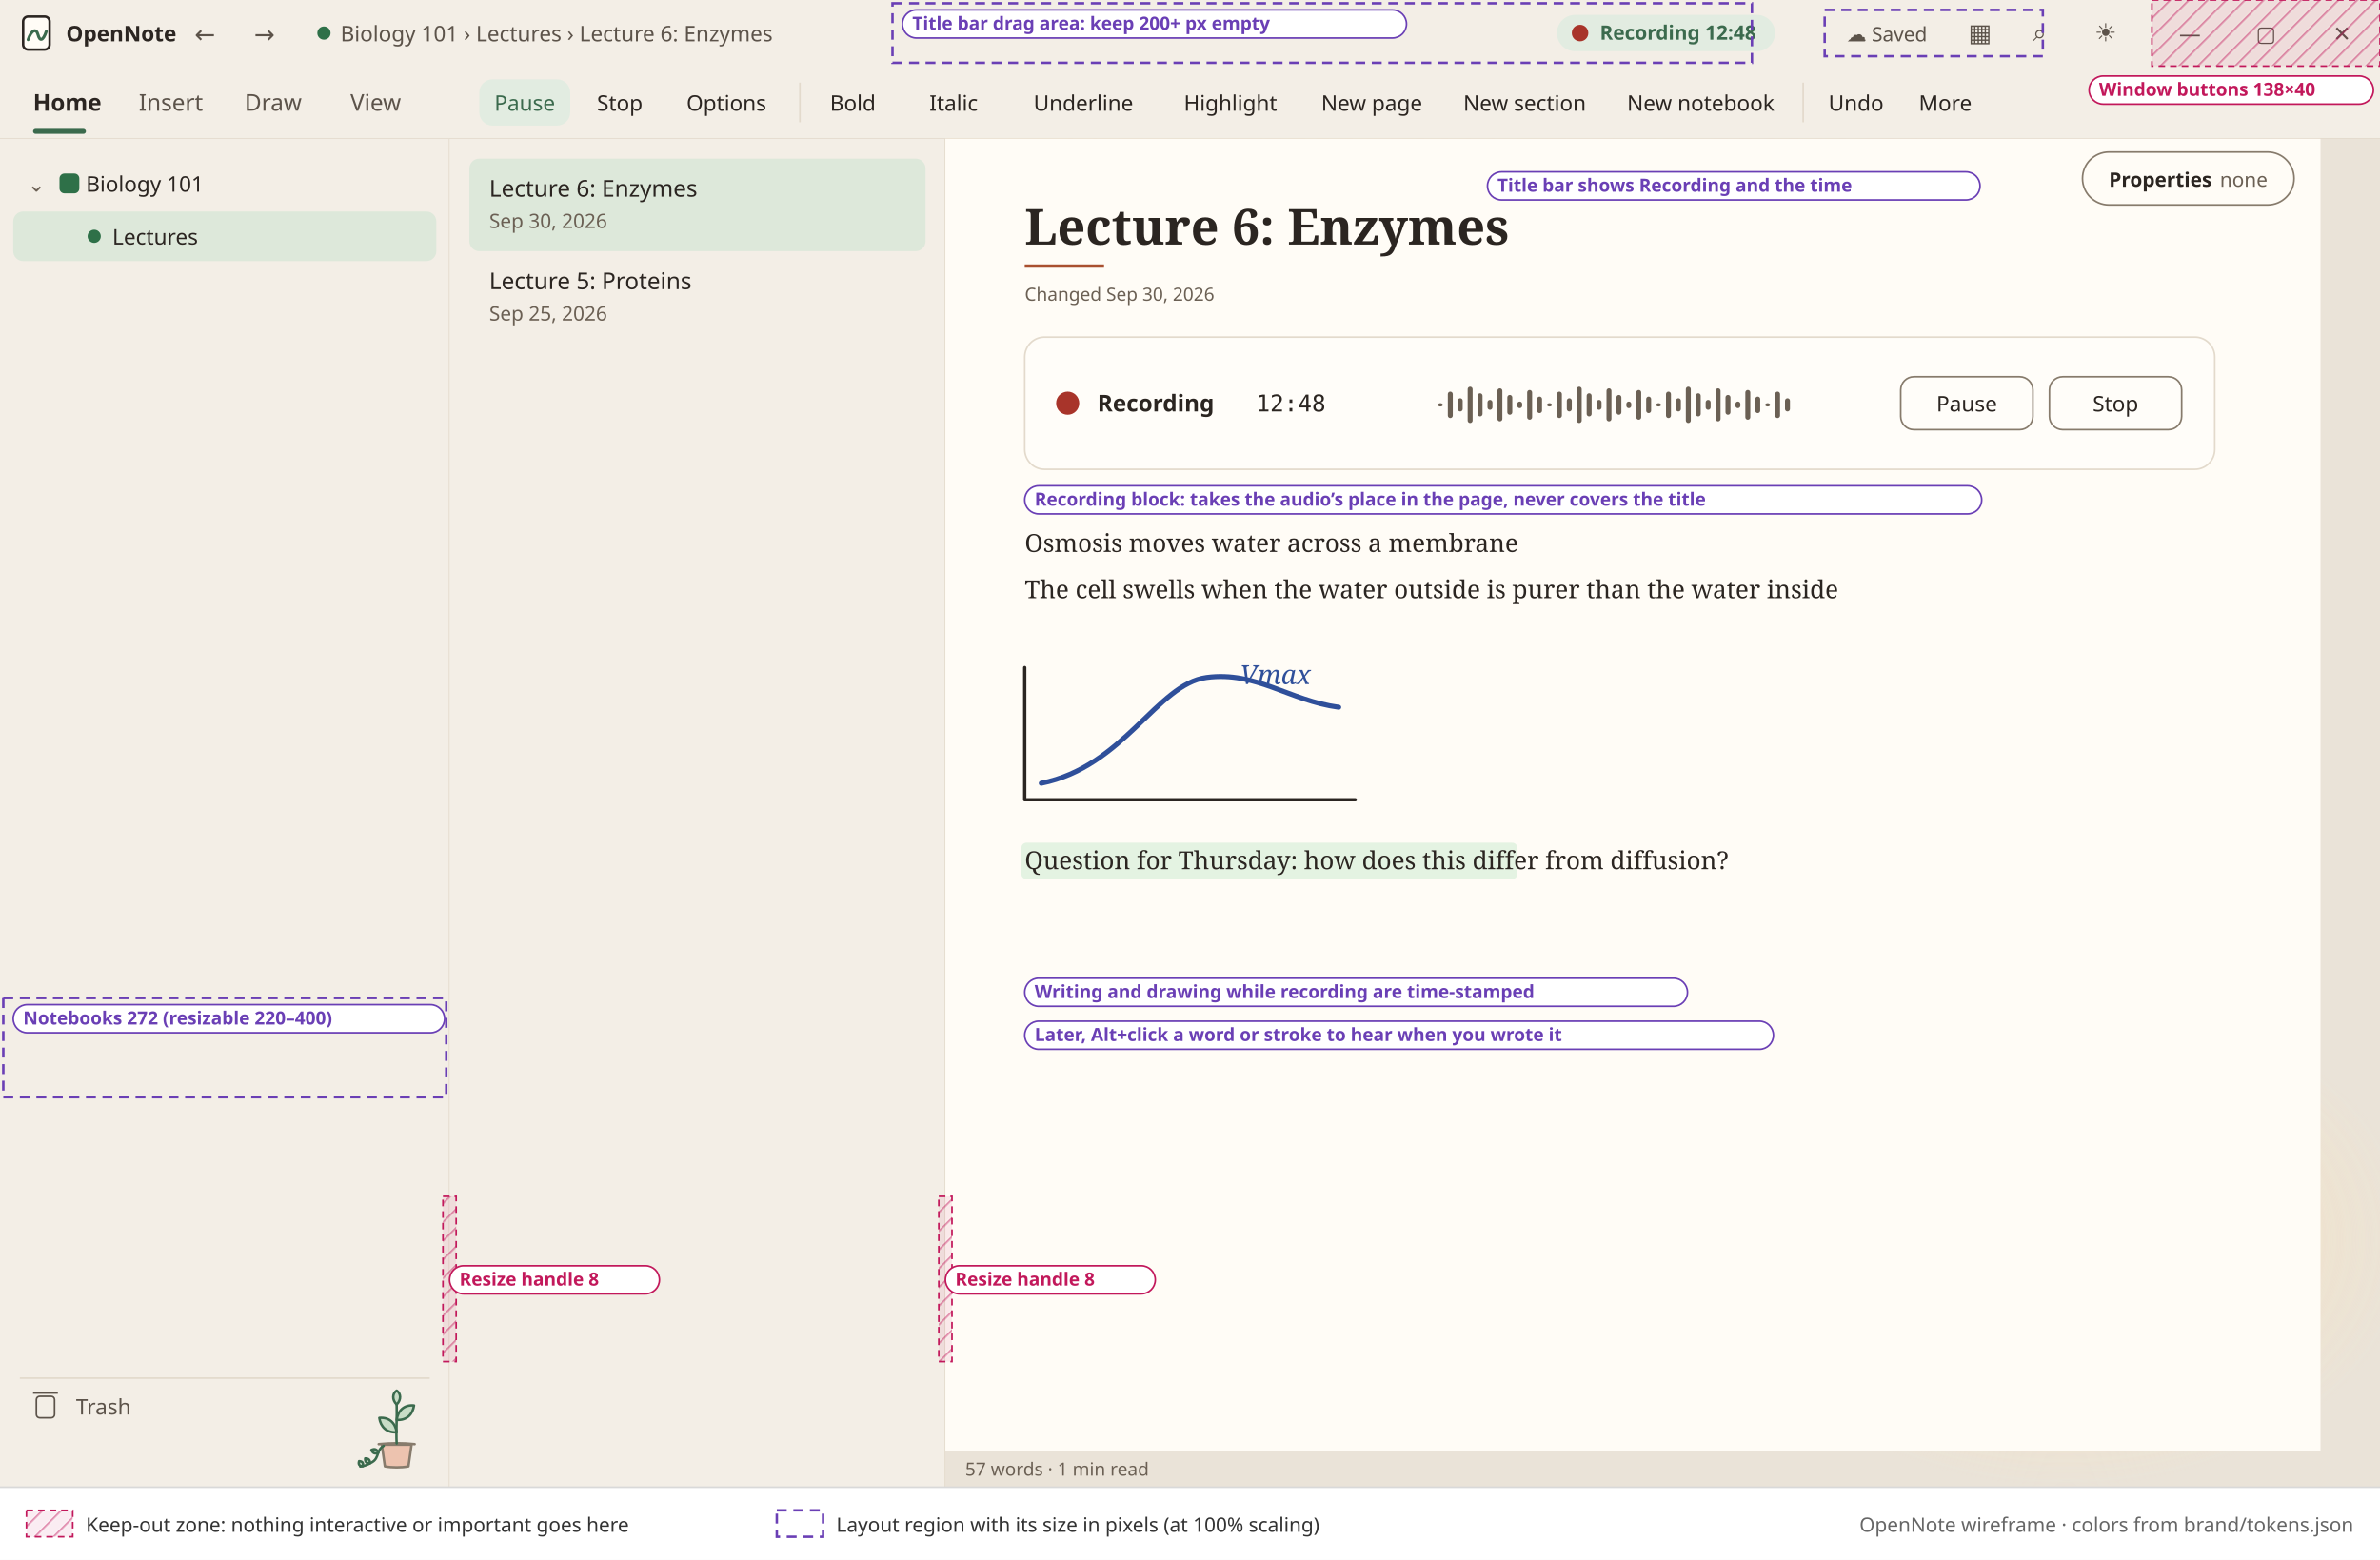
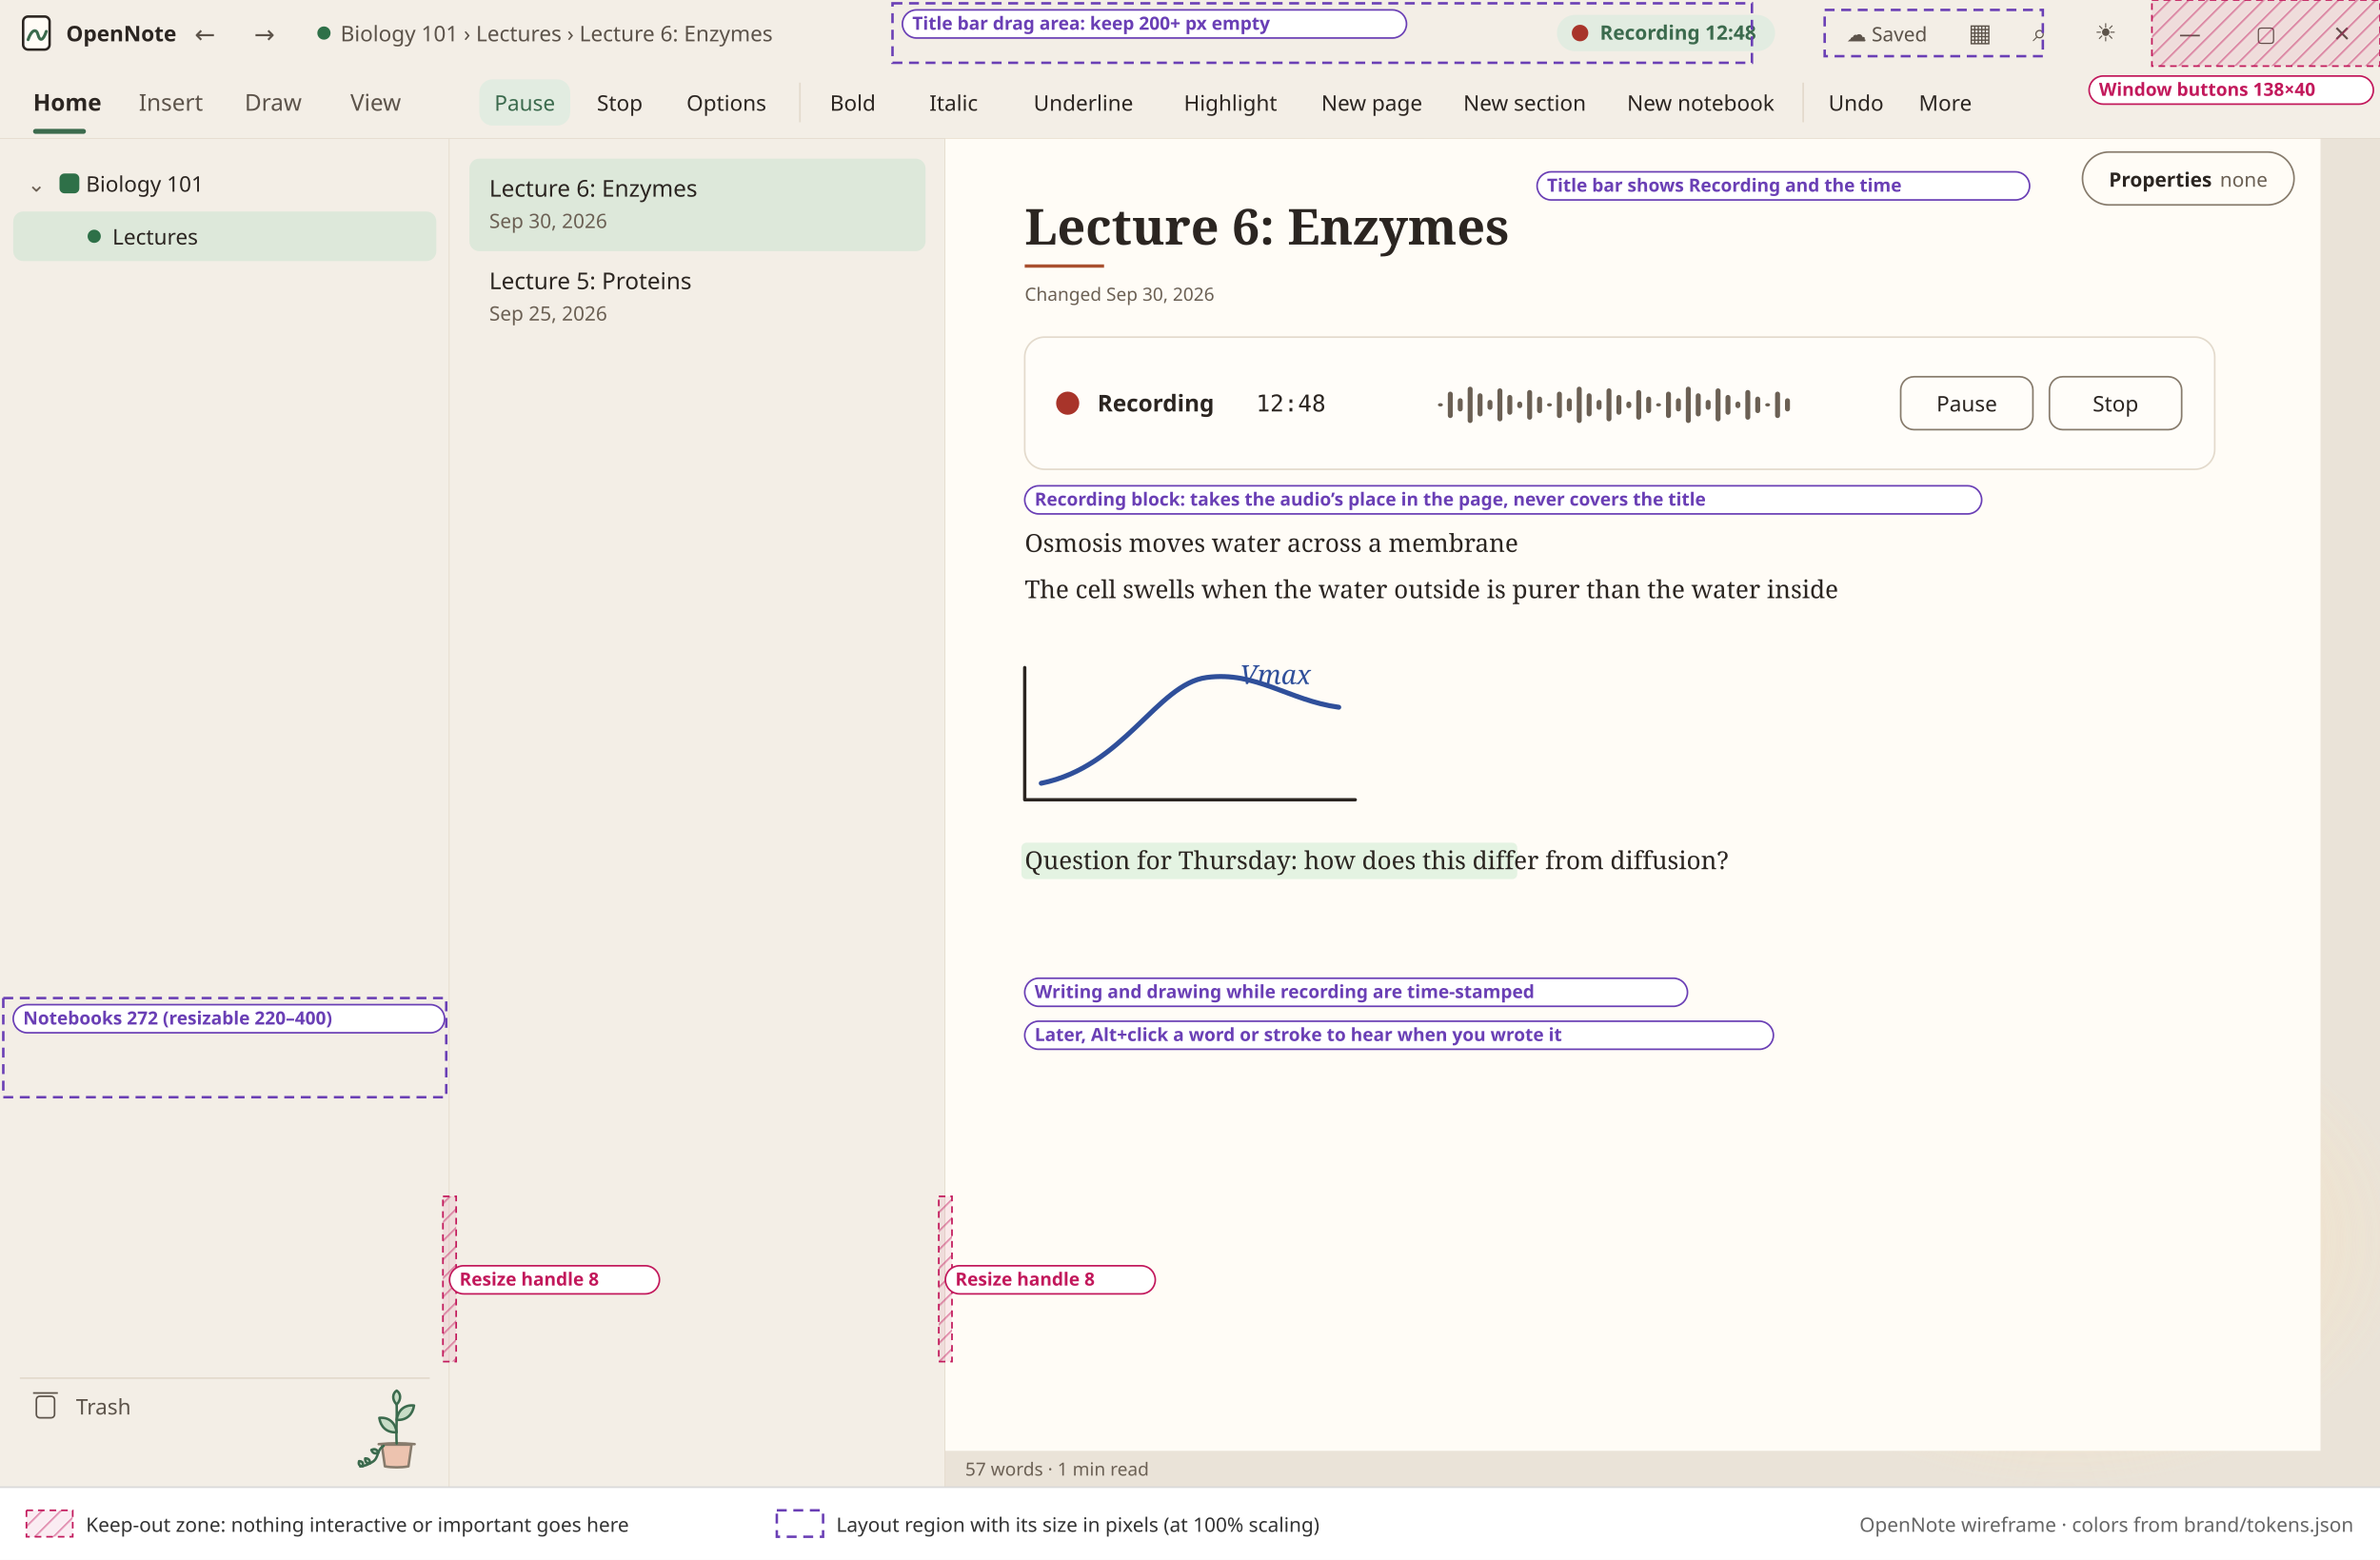
<svg xmlns="http://www.w3.org/2000/svg" viewBox="0 0 1440 944" width="1440" height="944" role="img">
  <defs>
    <pattern id="hatch" width="8" height="8" patternUnits="userSpaceOnUse" patternTransform="rotate(45)">
      <rect width="8" height="8" fill="#C2185B" fill-opacity="0.08" />
      <line x1="0" y1="0" x2="0" y2="8" stroke="#C2185B" stroke-opacity="0.45" stroke-width="2" />
    </pattern>
    <filter id="shadow" x="-10%" y="-10%" width="120%" height="130%">
      <feDropShadow dx="0" dy="4" stdDeviation="6" flood-color="#2B2521" flood-opacity="0.16" />
    </filter>
  </defs>
  <rect x="0" y="0" width="1440" height="900" rx="0" fill="#F3EEE6" />
  <rect x="0" y="0" width="1440" height="40" rx="0" fill="#F3EEE6" />
  <rect x="14" y="10" width="16" height="20" rx="3" fill="#FFFCF6" stroke="#2B2521" stroke-width="1.5" />
  <path d="M17 24c2-6 5-7 6-3s3 4 5-2" fill="none" stroke-linecap="round" stroke-linejoin="round" stroke="#3B6A4D" stroke-width="1.8" />
  <text x="40" y="25" font-size="13" font-weight="600" fill="#2B2521" text-anchor="start" font-family="'Atkinson Hyperlegible Next', 'Segoe UI', system-ui, sans-serif">OpenNote</text>
  <text x="124" y="26" font-size="15" font-weight="400" fill="#5C534A" text-anchor="middle" font-family="'Atkinson Hyperlegible Next', 'Segoe UI', system-ui, sans-serif">←</text>
  <text x="160" y="26" font-size="15" font-weight="400" fill="#5C534A" text-anchor="middle" font-family="'Atkinson Hyperlegible Next', 'Segoe UI', system-ui, sans-serif">→</text>
  <circle cx="196" cy="20" r="4" fill="#2E7048" />
  <text x="206" y="25" font-size="13" font-weight="400" fill="#5C534A" text-anchor="start" font-family="'Atkinson Hyperlegible Next', 'Segoe UI', system-ui, sans-serif">Biology 101 › Lectures › Lecture 6: Enzymes</text>
  <text x="1166" y="25" font-size="12" font-weight="400" fill="#5C534A" text-anchor="end" font-family="'Atkinson Hyperlegible Next', 'Segoe UI', system-ui, sans-serif">☁ Saved</text>
  <text x="1198" y="25" font-size="15" font-weight="400" fill="#5C534A" text-anchor="middle" font-family="'Atkinson Hyperlegible Next', 'Segoe UI', system-ui, sans-serif">▦</text>
  <text x="1234" y="25" font-size="15" font-weight="400" fill="#5C534A" text-anchor="middle" font-family="'Atkinson Hyperlegible Next', 'Segoe UI', system-ui, sans-serif">⌕</text>
  <text x="1274" y="25" font-size="15" font-weight="400" fill="#5C534A" text-anchor="middle" font-family="'Atkinson Hyperlegible Next', 'Segoe UI', system-ui, sans-serif">☀</text>
  <rect x="942" y="9" width="132" height="22" rx="11" fill="#E2ECE1" />
  <circle cx="956" cy="20" r="5" fill="#A8342A" />
  <text x="968" y="24" font-size="12" font-weight="600" fill="#3B6A4D" text-anchor="start" font-family="'Atkinson Hyperlegible Next', 'Segoe UI', system-ui, sans-serif">Recording 12:48</text>
  <text x="1325" y="25" font-size="13" font-weight="400" fill="#5C534A" text-anchor="middle" font-family="'Atkinson Hyperlegible Next', 'Segoe UI', system-ui, sans-serif">—</text>
  <text x="1371" y="25" font-size="13" font-weight="400" fill="#5C534A" text-anchor="middle" font-family="'Atkinson Hyperlegible Next', 'Segoe UI', system-ui, sans-serif">▢</text>
  <text x="1417" y="25" font-size="13" font-weight="400" fill="#5C534A" text-anchor="middle" font-family="'Atkinson Hyperlegible Next', 'Segoe UI', system-ui, sans-serif">✕</text>
  <rect x="0" y="40" width="1440" height="44" rx="0" fill="#F3EEE6" />
  <line x1="0" y1="84" x2="1440" y2="84" stroke="#E3DACC" />
  <text x="20" y="67" font-size="14" font-weight="600" fill="#2B2521" text-anchor="start" font-family="'Atkinson Hyperlegible Next', 'Segoe UI', system-ui, sans-serif">Home</text>
  <rect x="20" y="78" width="32" height="3" rx="1.5" fill="#3B6A4D" />
  <text x="84" y="67" font-size="14" font-weight="400" fill="#5C534A" text-anchor="start" font-family="'Atkinson Hyperlegible Next', 'Segoe UI', system-ui, sans-serif">Insert</text>
  <text x="148" y="67" font-size="14" font-weight="400" fill="#5C534A" text-anchor="start" font-family="'Atkinson Hyperlegible Next', 'Segoe UI', system-ui, sans-serif">Draw</text>
  <text x="212" y="67" font-size="14" font-weight="400" fill="#5C534A" text-anchor="start" font-family="'Atkinson Hyperlegible Next', 'Segoe UI', system-ui, sans-serif">View</text>
  <g data-fit="6" data-center="both">
    <rect x="290" y="48" width="55" height="28" rx="8" fill="#E2ECE1" />
    <text x="317.5" y="67" font-size="13" font-weight="400" fill="#3B6A4D" text-anchor="middle" font-family="'Atkinson Hyperlegible Next', 'Segoe UI', system-ui, sans-serif">Pause</text>
  </g>
  <g data-fit="6" data-center="both">
    <rect x="351" y="48" width="48" height="28" rx="8" fill="none" />
    <text x="375" y="67" font-size="13" font-weight="400" fill="#2B2521" text-anchor="middle" font-family="'Atkinson Hyperlegible Next', 'Segoe UI', system-ui, sans-serif">Stop</text>
  </g>
  <g data-fit="6" data-center="both">
    <rect x="405" y="48" width="69" height="28" rx="8" fill="none" />
    <text x="439.5" y="67" font-size="13" font-weight="400" fill="#2B2521" text-anchor="middle" font-family="'Atkinson Hyperlegible Next', 'Segoe UI', system-ui, sans-serif">Options</text>
  </g>
  <line x1="484" y1="50" x2="484" y2="74" stroke="#E3DACC" />
  <g data-fit="6" data-center="both">
    <rect x="492" y="48" width="48" height="28" rx="8" fill="none" />
    <text x="516" y="67" font-size="13" font-weight="400" fill="#2B2521" text-anchor="middle" font-family="'Atkinson Hyperlegible Next', 'Segoe UI', system-ui, sans-serif">Bold</text>
  </g>
  <g data-fit="6" data-center="both">
    <rect x="546" y="48" width="62" height="28" rx="8" fill="none" />
    <text x="577" y="67" font-size="13" font-weight="400" fill="#2B2521" text-anchor="middle" font-family="'Atkinson Hyperlegible Next', 'Segoe UI', system-ui, sans-serif">Italic</text>
  </g>
  <g data-fit="6" data-center="both">
    <rect x="614" y="48" width="83" height="28" rx="8" fill="none" />
    <text x="655.5" y="67" font-size="13" font-weight="400" fill="#2B2521" text-anchor="middle" font-family="'Atkinson Hyperlegible Next', 'Segoe UI', system-ui, sans-serif">Underline</text>
  </g>
  <g data-fit="6" data-center="both">
    <rect x="703" y="48" width="83" height="28" rx="8" fill="none" />
    <text x="744.5" y="67" font-size="13" font-weight="400" fill="#2B2521" text-anchor="middle" font-family="'Atkinson Hyperlegible Next', 'Segoe UI', system-ui, sans-serif">Highlight</text>
  </g>
  <g data-fit="6" data-center="both">
    <rect x="792" y="48" width="76" height="28" rx="8" fill="none" />
    <text x="830" y="67" font-size="13" font-weight="400" fill="#2B2521" text-anchor="middle" font-family="'Atkinson Hyperlegible Next', 'Segoe UI', system-ui, sans-serif">New page</text>
  </g>
  <g data-fit="6" data-center="both">
    <rect x="874" y="48" width="97" height="28" rx="8" fill="none" />
    <text x="922.5" y="67" font-size="13" font-weight="400" fill="#2B2521" text-anchor="middle" font-family="'Atkinson Hyperlegible Next', 'Segoe UI', system-ui, sans-serif">New section</text>
  </g>
  <g data-fit="6" data-center="both">
    <rect x="977" y="48" width="104" height="28" rx="8" fill="none" />
    <text x="1029" y="67" font-size="13" font-weight="400" fill="#2B2521" text-anchor="middle" font-family="'Atkinson Hyperlegible Next', 'Segoe UI', system-ui, sans-serif">New notebook</text>
  </g>
  <line x1="1091" y1="50" x2="1091" y2="74" stroke="#E3DACC" />
  <g data-fit="6" data-center="both">
    <rect x="1099" y="48" width="48" height="28" rx="8" fill="none" />
    <text x="1123" y="67" font-size="13" font-weight="400" fill="#2B2521" text-anchor="middle" font-family="'Atkinson Hyperlegible Next', 'Segoe UI', system-ui, sans-serif">Undo</text>
  </g>
  <g data-fit="6" data-center="both">
    <rect x="1153" y="48" width="48" height="28" rx="8" fill="none" />
    <text x="1177" y="67" font-size="13" font-weight="400" fill="#2B2521" text-anchor="middle" font-family="'Atkinson Hyperlegible Next', 'Segoe UI', system-ui, sans-serif">More</text>
  </g>
  <rect x="0" y="84" width="272" height="816" rx="0" fill="#F3EEE6" />
  <line x1="272" y1="84" x2="272" y2="900" stroke="#E3DACC" />
  <text x="22" y="116" font-size="13" font-weight="400" fill="#6B6054" text-anchor="middle" font-family="'Atkinson Hyperlegible Next', 'Segoe UI', system-ui, sans-serif">⌄</text>
  <rect x="36" y="105" width="12" height="12" rx="3" fill="#2E7048" />
  <text x="52" y="116" font-size="13" font-weight="400" fill="#2B2521" text-anchor="start" font-family="'Atkinson Hyperlegible Next', 'Segoe UI', system-ui, sans-serif">Biology 101</text>
  <rect x="8" y="128" width="256" height="30" rx="6" fill="#DDE8DA" />
  <circle cx="57" cy="143" r="4" fill="#2E7048" />
  <text x="68" y="148" font-size="13" font-weight="400" fill="#2B2521" text-anchor="start" font-family="'Atkinson Hyperlegible Next', 'Segoe UI', system-ui, sans-serif">Lectures</text>
  <line x1="12" y1="834" x2="260" y2="834" stroke="#E3DACC" />
  <rect x="22" y="845" width="11" height="13" rx="2" fill="none" stroke="#5C534A" stroke-width="1" />
  <line x1="20" y1="843" x2="35" y2="843" stroke="#5C534A" />
  <text x="46" y="856" font-size="13" font-weight="400" fill="#5C534A" text-anchor="start" font-family="'Atkinson Hyperlegible Next', 'Segoe UI', system-ui, sans-serif">Trash</text>
  <g data-part="plant-pot" fill="none" stroke="#877B6C" stroke-linecap="round" stroke-linejoin="round">
    <g data-part="plant" transform="translate(216 840.5063) scale(0.75)" stroke-width="2">
      <path d="M20 45H44L41.5 62.5C36 63.6 28 63.6 22.5 62.5Z" fill="#EDC3AF" data-part="pot" />
      <path d="M17.5 44.6C28 43.6 37 43.6 46.5 44.6" />
      <path d="M32 44C31.4 34 32.4 23 32 12" stroke="#3B6A4D" />
      <path d="M21.5 46C15.5 49.5 18 55.6 12.4 59 9 61 6 62.4 2.6 62.6" stroke="#3B6A4D" />
      <path d="M32 35C24 35.6 19 30.6 18 23.4 26 22.6 31 27.6 32 35Z" fill="#C8DCC6" stroke="#3B6A4D" />
      <path d="M32 25C40 25.6 45 20.6 46 13.4 38 12.6 33 17.6 32 25Z" fill="#C8DCC6" stroke="#3B6A4D" />
      <path d="M32 12.6C28 8.6 28.6 3.6 32 1.4 35.4 3.6 36 8.6 32 12.6Z" fill="#C8DCC6" stroke="#3B6A4D" />
      <path d="M17.2 51.4Q15.5 47.4 11.6 49.3Q13.3 53.4 17.2 51.4Z" fill="#C8DCC6" stroke="#3B6A4D" />
      <path d="M10.4 60.1Q10.7 56 6.6 56.1Q6.3 60.2 10.4 60.1Z" fill="#C8DCC6" stroke="#3B6A4D" />
      <path d="M4.6 62.4Q5.8 58.5 1.7 58.3Q0.5 62.2 4.6 62.4Z" fill="#C8DCC6" stroke="#3B6A4D" />
    </g>
  </g>
  <rect x="272" y="84" width="300" height="816" rx="0" fill="#F3EEE6" />
  <line x1="572" y1="84" x2="572" y2="900" stroke="#E3DACC" />
  <rect x="284" y="96" width="276" height="56" rx="6" fill="#DDE8DA" />
  <text x="296" y="119" font-size="14" font-weight="500" fill="#2B2521" text-anchor="start" font-family="'Atkinson Hyperlegible Next', 'Segoe UI', system-ui, sans-serif">Lecture 6: Enzymes</text>
  <text x="296" y="138" font-size="12" font-weight="400" fill="#6B6054" text-anchor="start" font-family="'Atkinson Hyperlegible Next', 'Segoe UI', system-ui, sans-serif">Sep 30, 2026</text>
  <text x="296" y="175" font-size="14" font-weight="500" fill="#2B2521" text-anchor="start" font-family="'Atkinson Hyperlegible Next', 'Segoe UI', system-ui, sans-serif">Lecture 5: Proteins</text>
  <text x="296" y="194" font-size="12" font-weight="400" fill="#6B6054" text-anchor="start" font-family="'Atkinson Hyperlegible Next', 'Segoe UI', system-ui, sans-serif">Sep 25, 2026</text>
  <defs>
    <radialGradient id="ambient7" cx="0" cy="0" r="1" gradientUnits="userSpaceOnUse" gradientTransform="translate(572 84) scale(608 653)">
      <stop offset="0" stop-color="#FFF0D4" />
      <stop offset="1" stop-color="#FFF0D4" stop-opacity="0" />
    </radialGradient>
    <radialGradient id="ambient7p">
      <stop offset="0" stop-color="#FCE4B8" />
      <stop offset="1" stop-color="#FCE4B8" stop-opacity="0" />
    </radialGradient>
  </defs>
  <rect x="572" y="84" width="868" height="816" rx="0" fill="#EAE3D8" />
  <rect x="572" y="84" width="868" height="816" fill="url(#ambient7)" />
  <ellipse cx="1250" cy="750" rx="210" ry="150" fill="url(#ambient7p)" opacity="0.9" />
  <rect x="572" y="84" width="832" height="794" rx="0" fill="#FFFCF6" />
  <text x="584" y="893" font-size="11" font-weight="400" fill="#6B6054" text-anchor="start" font-family="'Atkinson Hyperlegible Next', 'Segoe UI', system-ui, sans-serif">57 words · 1 min read</text>
  <rect x="1260" y="92" width="128" height="32" rx="16" fill="#FFFCF6" stroke="#877B6C" stroke-width="1" />
  <text x="1276" y="113" font-size="12" font-weight="600" fill="#2B2521" text-anchor="start" font-family="'Atkinson Hyperlegible Next', 'Segoe UI', system-ui, sans-serif">Properties</text>
  <text x="1372" y="113" font-size="12" font-weight="400" fill="#6B6054" text-anchor="end" font-family="'Atkinson Hyperlegible Next', 'Segoe UI', system-ui, sans-serif">none</text>
  <text x="620" y="148" font-size="30" font-weight="700" fill="#2B2521" text-anchor="start" font-family="Literata, Cambria, Georgia, serif">Lecture 6: Enzymes</text>
  <rect x="620" y="160" width="48" height="2" rx="0" fill="#A9502F" />
  <text x="620" y="182" font-size="11" font-weight="400" fill="#6B6054" text-anchor="start" font-family="'Atkinson Hyperlegible Next', 'Segoe UI', system-ui, sans-serif">Changed Sep 30, 2026</text>
  <rect x="620" y="204" width="720" height="80" rx="12" fill="#FFFDF9" stroke="#E3DACC" stroke-width="1" />
  <circle cx="646" cy="244" r="7" fill="#A8342A" />
  <text x="664" y="249" font-size="14" font-weight="600" fill="#2B2521" text-anchor="start" font-family="'Atkinson Hyperlegible Next', 'Segoe UI', system-ui, sans-serif">Recording</text>
  <text x="760" y="249" font-size="14" font-weight="400" fill="#2B2521" text-anchor="start" font-family="'Atkinson Hyperlegible Mono', 'Cascadia Code', Consolas, monospace">12:48</text>
  <rect x="870" y="244" width="3" height="2" rx="1.5" fill="#6B6054" />
  <rect x="876" y="237" width="3" height="16" rx="1.5" fill="#6B6054" />
  <rect x="882" y="241" width="3" height="8" rx="1.5" fill="#6B6054" />
  <rect x="888" y="234" width="3" height="22" rx="1.5" fill="#6B6054" />
  <rect x="894" y="238" width="3" height="14" rx="1.5" fill="#6B6054" />
  <rect x="900" y="242" width="3" height="6" rx="1.5" fill="#6B6054" />
  <rect x="906" y="235" width="3" height="20" rx="1.5" fill="#6B6054" />
  <rect x="912" y="239" width="3" height="12" rx="1.5" fill="#6B6054" />
  <rect x="918" y="243" width="3" height="4" rx="1.5" fill="#6B6054" />
  <rect x="924" y="236" width="3" height="18" rx="1.5" fill="#6B6054" />
  <rect x="930" y="240" width="3" height="10" rx="1.5" fill="#6B6054" />
  <rect x="936" y="244" width="3" height="2" rx="1.5" fill="#6B6054" />
  <rect x="942" y="237" width="3" height="16" rx="1.5" fill="#6B6054" />
  <rect x="948" y="241" width="3" height="8" rx="1.5" fill="#6B6054" />
  <rect x="954" y="234" width="3" height="22" rx="1.5" fill="#6B6054" />
  <rect x="960" y="238" width="3" height="14" rx="1.5" fill="#6B6054" />
  <rect x="966" y="242" width="3" height="6" rx="1.5" fill="#6B6054" />
  <rect x="972" y="235" width="3" height="20" rx="1.5" fill="#6B6054" />
  <rect x="978" y="239" width="3" height="12" rx="1.5" fill="#6B6054" />
  <rect x="984" y="243" width="3" height="4" rx="1.5" fill="#6B6054" />
  <rect x="990" y="236" width="3" height="18" rx="1.5" fill="#6B6054" />
  <rect x="996" y="240" width="3" height="10" rx="1.5" fill="#6B6054" />
  <rect x="1002" y="244" width="3" height="2" rx="1.5" fill="#6B6054" />
  <rect x="1008" y="237" width="3" height="16" rx="1.5" fill="#6B6054" />
  <rect x="1014" y="241" width="3" height="8" rx="1.5" fill="#6B6054" />
  <rect x="1020" y="234" width="3" height="22" rx="1.5" fill="#6B6054" />
  <rect x="1026" y="238" width="3" height="14" rx="1.5" fill="#6B6054" />
  <rect x="1032" y="242" width="3" height="6" rx="1.5" fill="#6B6054" />
  <rect x="1038" y="235" width="3" height="20" rx="1.5" fill="#6B6054" />
  <rect x="1044" y="239" width="3" height="12" rx="1.5" fill="#6B6054" />
  <rect x="1050" y="243" width="3" height="4" rx="1.5" fill="#6B6054" />
  <rect x="1056" y="236" width="3" height="18" rx="1.5" fill="#6B6054" />
  <rect x="1062" y="240" width="3" height="10" rx="1.5" fill="#6B6054" />
  <rect x="1068" y="244" width="3" height="2" rx="1.5" fill="#6B6054" />
  <rect x="1074" y="237" width="3" height="16" rx="1.5" fill="#6B6054" />
  <rect x="1080" y="241" width="3" height="8" rx="1.5" fill="#6B6054" />
  <g data-fit="6" data-center="both">
    <rect x="1150" y="228" width="80" height="32" rx="8" fill="none" stroke="#877B6C" stroke-width="1" />
    <text x="1190" y="249" font-size="13" font-weight="400" fill="#2B2521" text-anchor="middle" font-family="'Atkinson Hyperlegible Next', 'Segoe UI', system-ui, sans-serif">Pause</text>
  </g>
  <g data-fit="6" data-center="both">
    <rect x="1240" y="228" width="80" height="32" rx="8" fill="none" stroke="#877B6C" stroke-width="1" />
    <text x="1280" y="249" font-size="13" font-weight="400" fill="#2B2521" text-anchor="middle" font-family="'Atkinson Hyperlegible Next', 'Segoe UI', system-ui, sans-serif">Stop</text>
  </g>
  <text x="620" y="334" font-size="15" font-weight="400" fill="#2B2521" text-anchor="start" font-family="Literata, Cambria, Georgia, serif">Osmosis moves water across a membrane</text>
  <text x="620" y="362" font-size="15" font-weight="400" fill="#2B2521" text-anchor="start" font-family="Literata, Cambria, Georgia, serif">The cell swells when the water outside is purer than the water inside</text>
  <path d="M620 484l0-80M620 484l200 0" fill="none" stroke-linecap="round" stroke-linejoin="round" stroke="#2B2521" stroke-width="2" />
  <path d="M630 474c50-10 70-60 100-64s50 14 80 18" fill="none" stroke-linecap="round" stroke-linejoin="round" stroke="#2F4F9A" stroke-width="3" />
  <text x="750" y="414" font-size="16" font-weight="400" fill="#2F4F9A" text-anchor="start" font-family="Literata, Cambria, Georgia, serif" font-style="italic">Vmax</text>
  <rect x="618" y="510" width="300" height="22" rx="3" fill="#8ED6A566" fill-opacity="0.6" />
  <text x="620" y="526" font-size="15" font-weight="400" fill="#2B2521" text-anchor="start" font-family="Literata, Cambria, Georgia, serif">Question for Thursday: how does this differ from diffusion?</text>
  <g pointer-events="none">
    <rect x="1302" y="0" width="138" height="40" rx="0" fill="url(#hatch)" stroke="#C2185B" stroke-width="1" stroke-dasharray="4 3" />
  </g>
  <g data-fit="4" pointer-events="none">
    <rect x="1264" y="46" width="172" height="17" rx="8.5" fill="#FFFFFF" stroke="#C2185B" stroke-width="1" />
    <text x="1270" y="58" font-size="11" font-weight="600" fill="#C2185B" text-anchor="start" font-family="'Atkinson Hyperlegible Next', 'Segoe UI', system-ui, sans-serif">Window buttons 138×40</text>
  </g>
  <g pointer-events="none">
    <rect x="540" y="2" width="520" height="36" rx="0" fill="none" stroke="#6A3FB5" stroke-width="1.5" stroke-dasharray="6 4" />
  </g>
  <g data-fit="4" pointer-events="none">
    <rect x="546" y="6" width="305" height="17" rx="8.5" fill="#FFFFFF" stroke="#6A3FB5" stroke-width="1" />
    <text x="552" y="18" font-size="11" font-weight="600" fill="#6A3FB5" text-anchor="start" font-family="'Atkinson Hyperlegible Next', 'Segoe UI', system-ui, sans-serif">Title bar drag area: keep 200+ px empty</text>
  </g>
  <g pointer-events="none">
    <rect x="2" y="604" width="268" height="60" rx="0" fill="none" stroke="#6A3FB5" stroke-width="1.5" stroke-dasharray="6 4" />
  </g>
  <g data-fit="4" pointer-events="none">
    <rect x="8" y="608" width="261" height="17" rx="8.5" fill="#FFFFFF" stroke="#6A3FB5" stroke-width="1" />
    <text x="14" y="620" font-size="11" font-weight="600" fill="#6A3FB5" text-anchor="start" font-family="'Atkinson Hyperlegible Next', 'Segoe UI', system-ui, sans-serif">Notebooks 272 (resizable 220–400)</text>
  </g>
  <g pointer-events="none">
    <rect x="268" y="724" width="8" height="100" rx="0" fill="url(#hatch)" stroke="#C2185B" stroke-width="1" stroke-dasharray="4 3" />
  </g>
  <g data-fit="4" pointer-events="none">
    <rect x="272" y="766" width="127" height="17" rx="8.5" fill="#FFFFFF" stroke="#C2185B" stroke-width="1" />
    <text x="278" y="778" font-size="11" font-weight="600" fill="#C2185B" text-anchor="start" font-family="'Atkinson Hyperlegible Next', 'Segoe UI', system-ui, sans-serif">Resize handle 8</text>
  </g>
  <g pointer-events="none">
    <rect x="568" y="724" width="8" height="100" rx="0" fill="url(#hatch)" stroke="#C2185B" stroke-width="1" stroke-dasharray="4 3" />
  </g>
  <g data-fit="4" pointer-events="none">
    <rect x="572" y="766" width="127" height="17" rx="8.5" fill="#FFFFFF" stroke="#C2185B" stroke-width="1" />
    <text x="578" y="778" font-size="11" font-weight="600" fill="#C2185B" text-anchor="start" font-family="'Atkinson Hyperlegible Next', 'Segoe UI', system-ui, sans-serif">Resize handle 8</text>
  </g>
  <g pointer-events="none">
    <rect x="1104" y="6" width="132" height="28" rx="0" fill="none" stroke="#6A3FB5" stroke-width="1.5" stroke-dasharray="6 4" />
  </g>
  <g data-fit="4" pointer-events="none">
-     <rect x="900" y="104" width="298" height="17" rx="8.5" fill="#FFFFFF" stroke="#6A3FB5" stroke-width="1" />
-     <text x="906" y="116" font-size="11" font-weight="600" fill="#6A3FB5" text-anchor="start" font-family="'Atkinson Hyperlegible Next', 'Segoe UI', system-ui, sans-serif">Title bar shows Recording and the time</text>
+     <rect x="930" y="104" width="298" height="17" rx="8.5" fill="#FFFFFF" stroke="#6A3FB5" stroke-width="1" />
+     <text x="936" y="116" font-size="11" font-weight="600" fill="#6A3FB5" text-anchor="start" font-family="'Atkinson Hyperlegible Next', 'Segoe UI', system-ui, sans-serif">Title bar shows Recording and the time</text>
  </g>
  <g data-fit="4" pointer-events="none">
    <rect x="620" y="294" width="579" height="17" rx="8.5" fill="#FFFFFF" stroke="#6A3FB5" stroke-width="1" />
    <text x="626" y="306" font-size="11" font-weight="600" fill="#6A3FB5" text-anchor="start" font-family="'Atkinson Hyperlegible Next', 'Segoe UI', system-ui, sans-serif">Recording block: takes the audio’s place in the page, never covers the title</text>
  </g>
  <g data-fit="4" pointer-events="none">
    <rect x="620" y="592" width="401" height="17" rx="8.5" fill="#FFFFFF" stroke="#6A3FB5" stroke-width="1" />
    <text x="626" y="604" font-size="11" font-weight="600" fill="#6A3FB5" text-anchor="start" font-family="'Atkinson Hyperlegible Next', 'Segoe UI', system-ui, sans-serif">Writing and drawing while recording are time-stamped</text>
  </g>
  <g data-fit="4" pointer-events="none">
    <rect x="620" y="618" width="453" height="17" rx="8.5" fill="#FFFFFF" stroke="#6A3FB5" stroke-width="1" />
    <text x="626" y="630" font-size="11" font-weight="600" fill="#6A3FB5" text-anchor="start" font-family="'Atkinson Hyperlegible Next', 'Segoe UI', system-ui, sans-serif">Later, Alt+click a word or stroke to hear when you wrote it</text>
  </g>
  <rect x="0" y="900" width="1440" height="44" rx="0" fill="#FFFFFF" />
  <line x1="0" y1="900" x2="1440" y2="900" stroke="#D9D9D9" />
  <rect x="16" y="914" width="28" height="16" rx="0" fill="url(#hatch)" stroke="#C2185B" stroke-width="1" stroke-dasharray="4 3" />
  <text x="52" y="927" font-size="12" font-weight="400" fill="#333" text-anchor="start" font-family="'Atkinson Hyperlegible Next', 'Segoe UI', system-ui, sans-serif">Keep-out zone: nothing interactive or important goes here</text>
  <rect x="470" y="914" width="28" height="16" rx="0" fill="none" stroke="#6A3FB5" stroke-width="1.5" stroke-dasharray="6 4" />
  <text x="506" y="927" font-size="12" font-weight="400" fill="#333" text-anchor="start" font-family="'Atkinson Hyperlegible Next', 'Segoe UI', system-ui, sans-serif">Layout region with its size in pixels (at 100% scaling)</text>
  <text x="1424" y="927" font-size="12" font-weight="400" fill="#666" text-anchor="end" font-family="'Atkinson Hyperlegible Next', 'Segoe UI', system-ui, sans-serif">OpenNote wireframe · colors from brand/tokens.json</text>
</svg>
